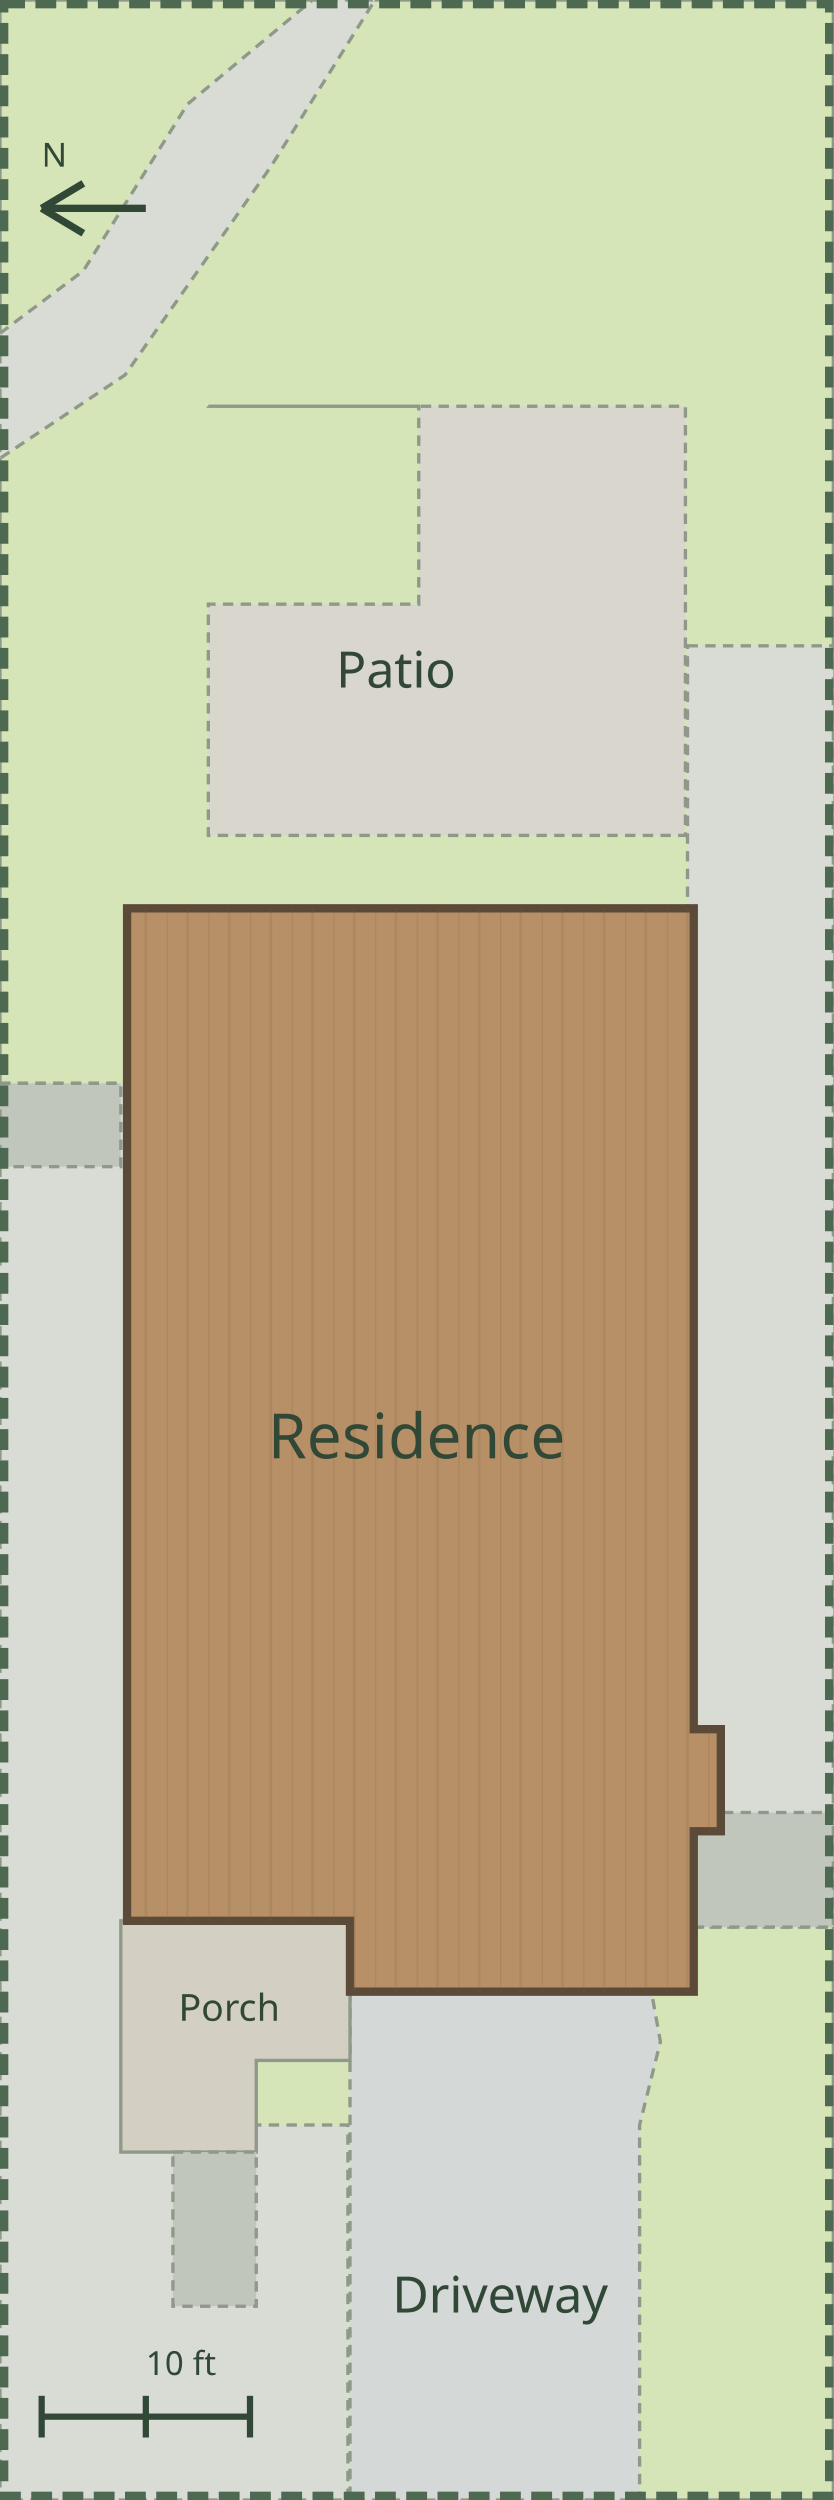
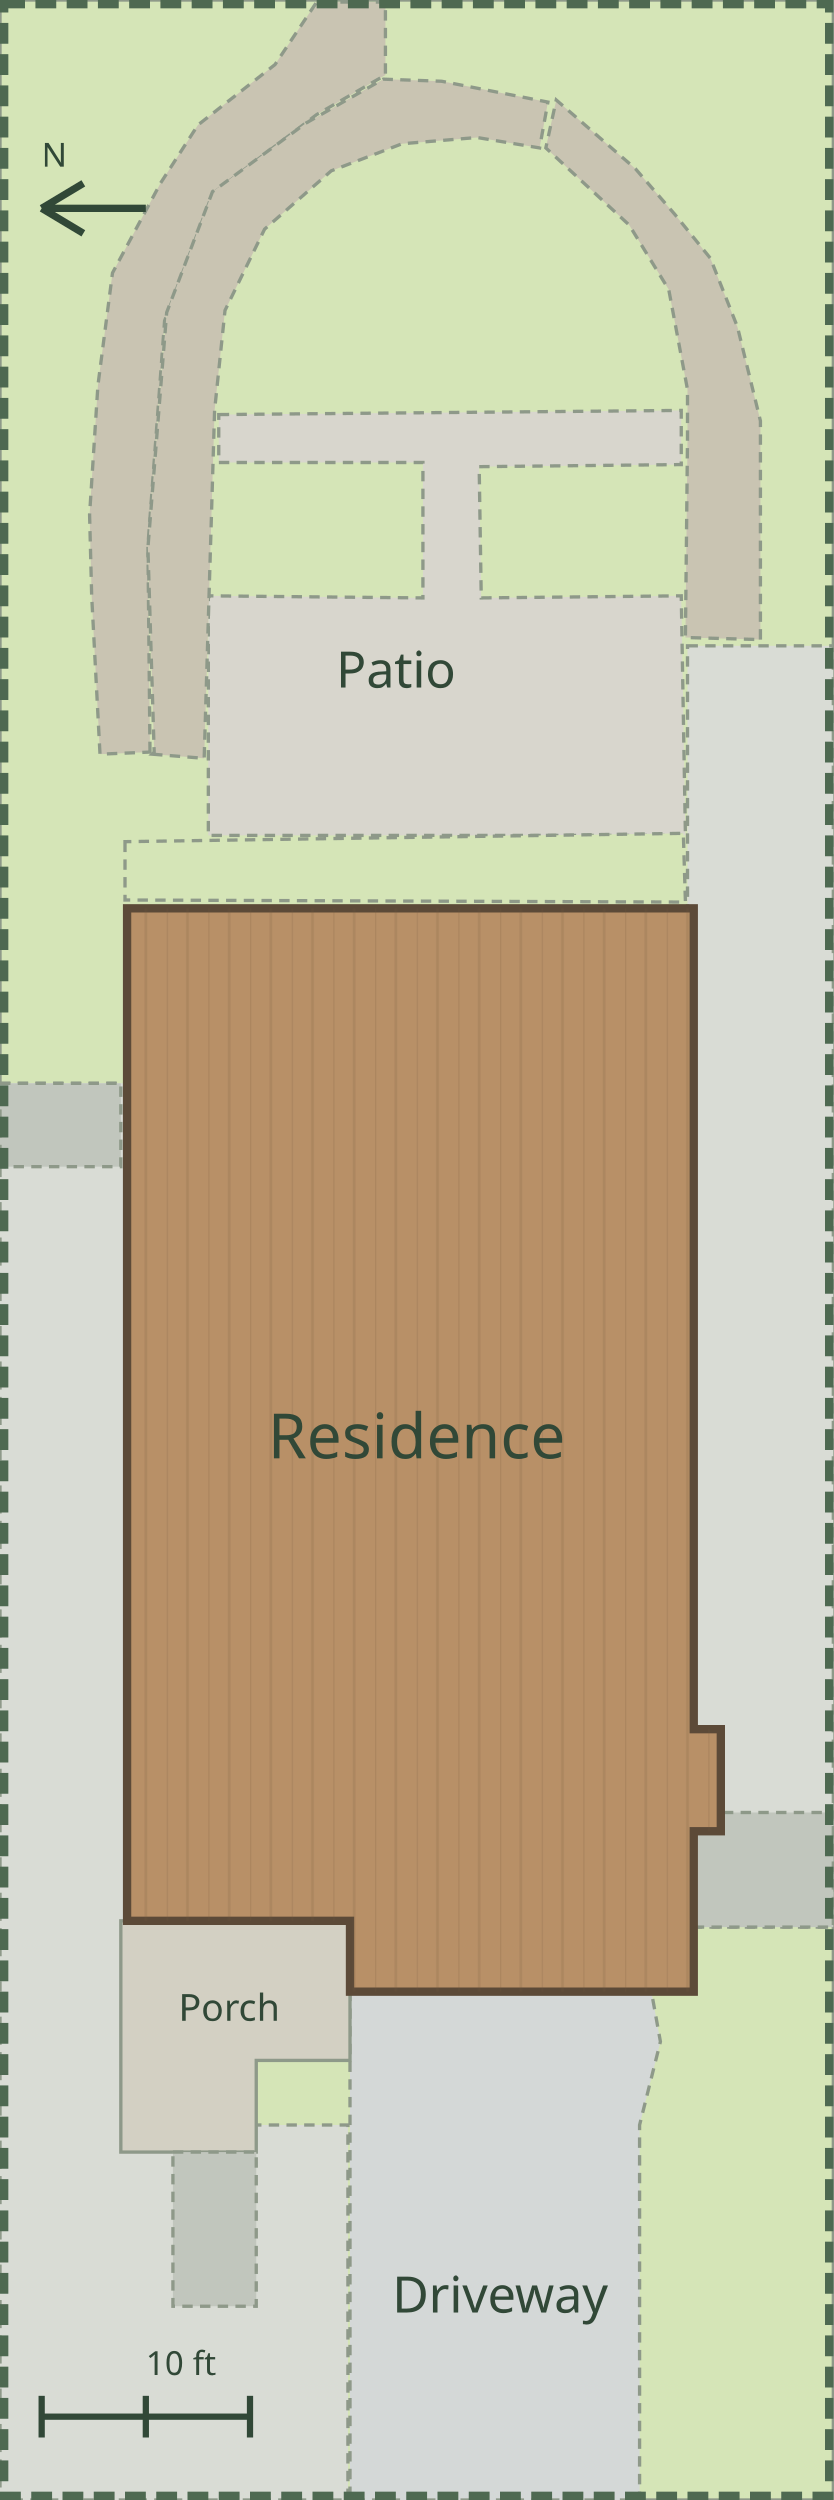
<svg xmlns="http://www.w3.org/2000/svg" viewBox="0 0 40 120" role="img" aria-labelledby="map-title map-desc">
  <defs>
    <pattern id="wood" width="2" height="2" patternUnits="userSpaceOnUse">
      <path d="M0 0v2 M1 0v2" stroke="#785c42" stroke-opacity=".18" stroke-width=".12" />
    </pattern>
    <pattern id="steps" width="2" height="1.2" patternUnits="userSpaceOnUse">
      <path d="M0 0h2" stroke="#818d85" stroke-width=".18" />
    </pattern>
  </defs>
  <polygon id="lawn" data-kind="ground" points="0,0 40,0 40,120 0,120" fill="#d5e5b7" stroke="#8e9989" stroke-width="0.16" />
-   <polygon id="back-path" data-kind="path" points="0,16 4,13 9,5 15,0 18,0 13,8 6,18 0,22" fill="#d9dcd5" stroke="#8e9989" stroke-width="0.16" stroke-dasharray="0.5 0.35" />
-   <polygon id="patio" data-kind="patio" points="10,19.5 32.9,19.5 32.9,40.1 10,40.1 10,29 20.1,29 20.1,19.5" fill="#d8d6cd" stroke="#8e9989" stroke-width="0.16" stroke-dasharray="0.5 0.35" />
+   <polygon id="patio" data-kind="patio" points="10.5,19.9 32.7,19.7 32.7,22.3 23,22.4 23.1,28.7 32.7,28.6 32.9,40.1 10,40.1 10,28.6 20.3,28.7 20.3,22.2 10.5,22.2" fill="#d8d6cd" stroke="#8e9989" stroke-width="0.16" stroke-dasharray="0.5 0.35" />
  <polygon id="north-side-path" data-kind="path" points="0,52 6.1,52 6.1,102 16.7,102 16.7,120 0,120" fill="#d9dcd5" stroke="#8e9989" stroke-width="0.16" stroke-dasharray="0.5 0.35" />
  <polygon id="south-side-path" data-kind="path" points="33,31 40,31 40,92.5 33,92.5" fill="#d9dcd5" stroke="#8e9989" stroke-width="0.16" stroke-dasharray="0.5 0.35" />
  <polygon id="driveway" data-kind="driveway" points="16.8,93 30.8,93 31.7,98 30.7,102 30.7,120 16.8,120" fill="#d4d8d7" stroke="#8e9989" stroke-width="0.16" stroke-dasharray="0.5 0.35" />
  <polygon id="porch" data-kind="porch" points="5.8,92.2 16.8,92.2 16.8,98.9 12.3,98.9 12.3,103.3 5.8,103.3" fill="#d3d0c3" stroke="#8e9989" stroke-width="0.16" />
  <polygon id="porch-stairs" data-kind="stairs" points="8.3,103.3 12.3,103.3 12.3,110.7 8.3,110.7" fill="#c1c6bd" stroke="#8e9989" stroke-width="0.16" stroke-dasharray="0.5 0.35" />
  <polygon id="north-side-stairs" data-kind="stairs" points="0,52 5.8,52 5.8,56 0,56" fill="#c1c6bd" stroke="#8e9989" stroke-width="0.16" stroke-dasharray="0.5 0.35" />
  <polygon id="south-side-stairs" data-kind="stairs" points="33,87 40,87 40,92.5 33,92.5" fill="#c1c6bd" stroke="#8e9989" stroke-width="0.16" stroke-dasharray="0.5 0.35" />
  <polygon id="residence" data-kind="building" points="6.1,43.6 33.3,43.6 33.3,83 34.6,83 34.6,87.9 33.3,87.9 33.3,95.6 16.8,95.6 16.8,92.2 6.1,92.2" fill="#b89067" stroke="#5c4a38" stroke-width="0.4" />
+   <polygon id="surface-4720327a" data-kind="terrace" points="7.2,36.1 7.1,26.2 7.1,26.2 7.9,15.4 10.2,9.3 15.2,5.5 18.5,3.6 18.5,0.1 15.2,0.1 13.2,3.1 9.5,6 7.7,8.8 5.4,13.1 4.7,18.5 4.3,24.7 4.4,28.6 4.8,36.2" fill="#c9c4b2" stroke="#8e9989" stroke-width="0.16" stroke-dasharray="0.5 0.35" />
+   <polygon id="surface-54f880a9" data-kind="terrace" points="7.3,36.2 9.8,36.4 10.3,19.7 10.8,14.9 12.7,11 15.9,8.2 19.3,6.9 22.9,6.6 25.9,7.1 26.3,4.9 21.2,3.9 18.4,3.8 14.7,5.9 10.2,9.2 8,15 7.1,26.3 7.4,36.1" fill="#c9c4b2" stroke="#8e9989" stroke-width="0.16" stroke-dasharray="0.5 0.35" />
+   <polygon id="surface-d4d790ad" data-kind="terrace" points="36.5,30.7 36.5,20.2 35.4,15.7 34.1,12.4 32.4,10.3 30.5,8.1 26.7,4.8 26.2,7.1 30.2,10.8 32.1,13.9 33,18.7 33,21.1 32.9,30.6" fill="#c9c4b2" stroke="#8e9989" stroke-width="0.16" stroke-dasharray="0.5 0.35" />
+   <polygon id="surface-dd04cc67" data-kind="ground" points="6,40.4 6,40.4 6,43.2 32.9,43.3 32.8,40" fill="#d5e5b7" stroke="#8e9989" stroke-width="0.16" stroke-dasharray="0.5 0.35" />
  <polygon points="6.1,43.6 33.3,43.6 33.3,83 34.6,83 34.6,87.9 33.3,87.9 33.3,95.6 16.8,95.6 16.8,92.2 6.1,92.2" fill="url(#wood)" />
  <rect x="0.2" y="0.2" width="39.6" height="119.6" fill="none" stroke="#4e6951" stroke-width=".4" stroke-dasharray="1 .5" />
  <g fill="#314837" font-family="system-ui, sans-serif" text-anchor="middle">
    <text x="19" y="33" font-size="2.4">Patio</text>
    <text x="20" y="70" font-size="3">Residence</text>
    <text x="11" y="97" font-size="1.8">Porch</text>
    <text x="24" y="111" font-size="2.4">Driveway</text>
  </g>
  <g fill="#314837" font-family="system-ui, sans-serif" font-size="1.6">
    <path d="M7 10H2 M2 10l2-1.2 M2 10l2 1.2" fill="none" stroke="#314837" stroke-width=".35" />
    <text x="2" y="8">N</text>
    <path d="M2 116h10 M2 115v2 M7 115v2 M12 115v2" fill="none" stroke="#314837" stroke-width=".3" />
    <text x="7" y="114">10 ft</text>
  </g>
</svg>
